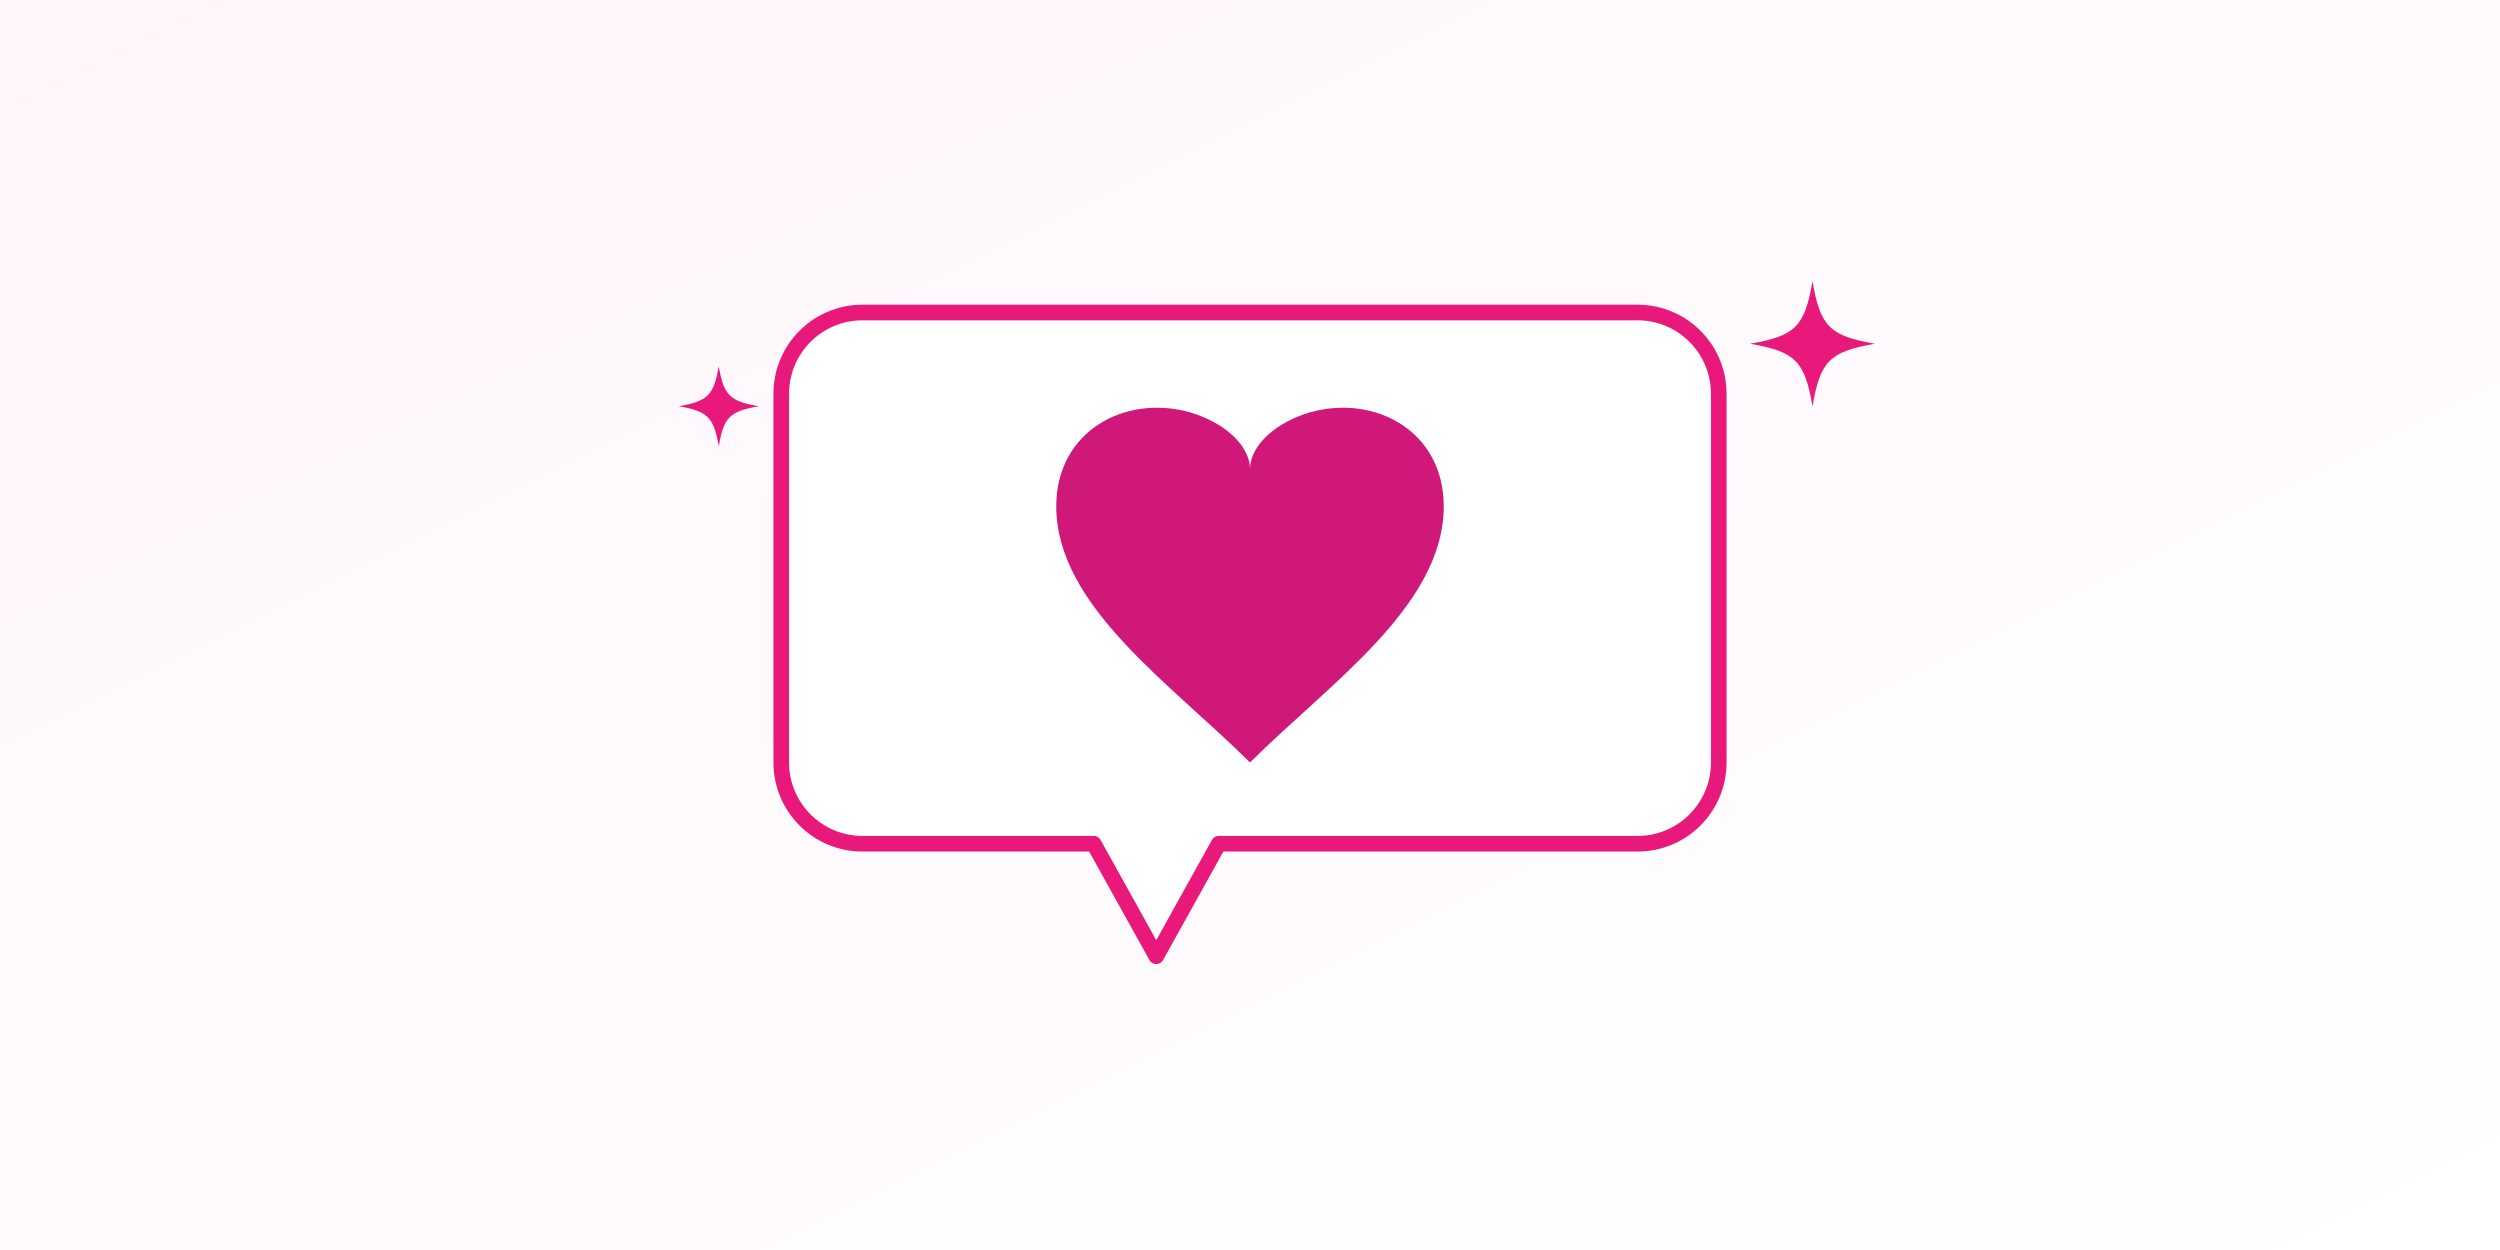
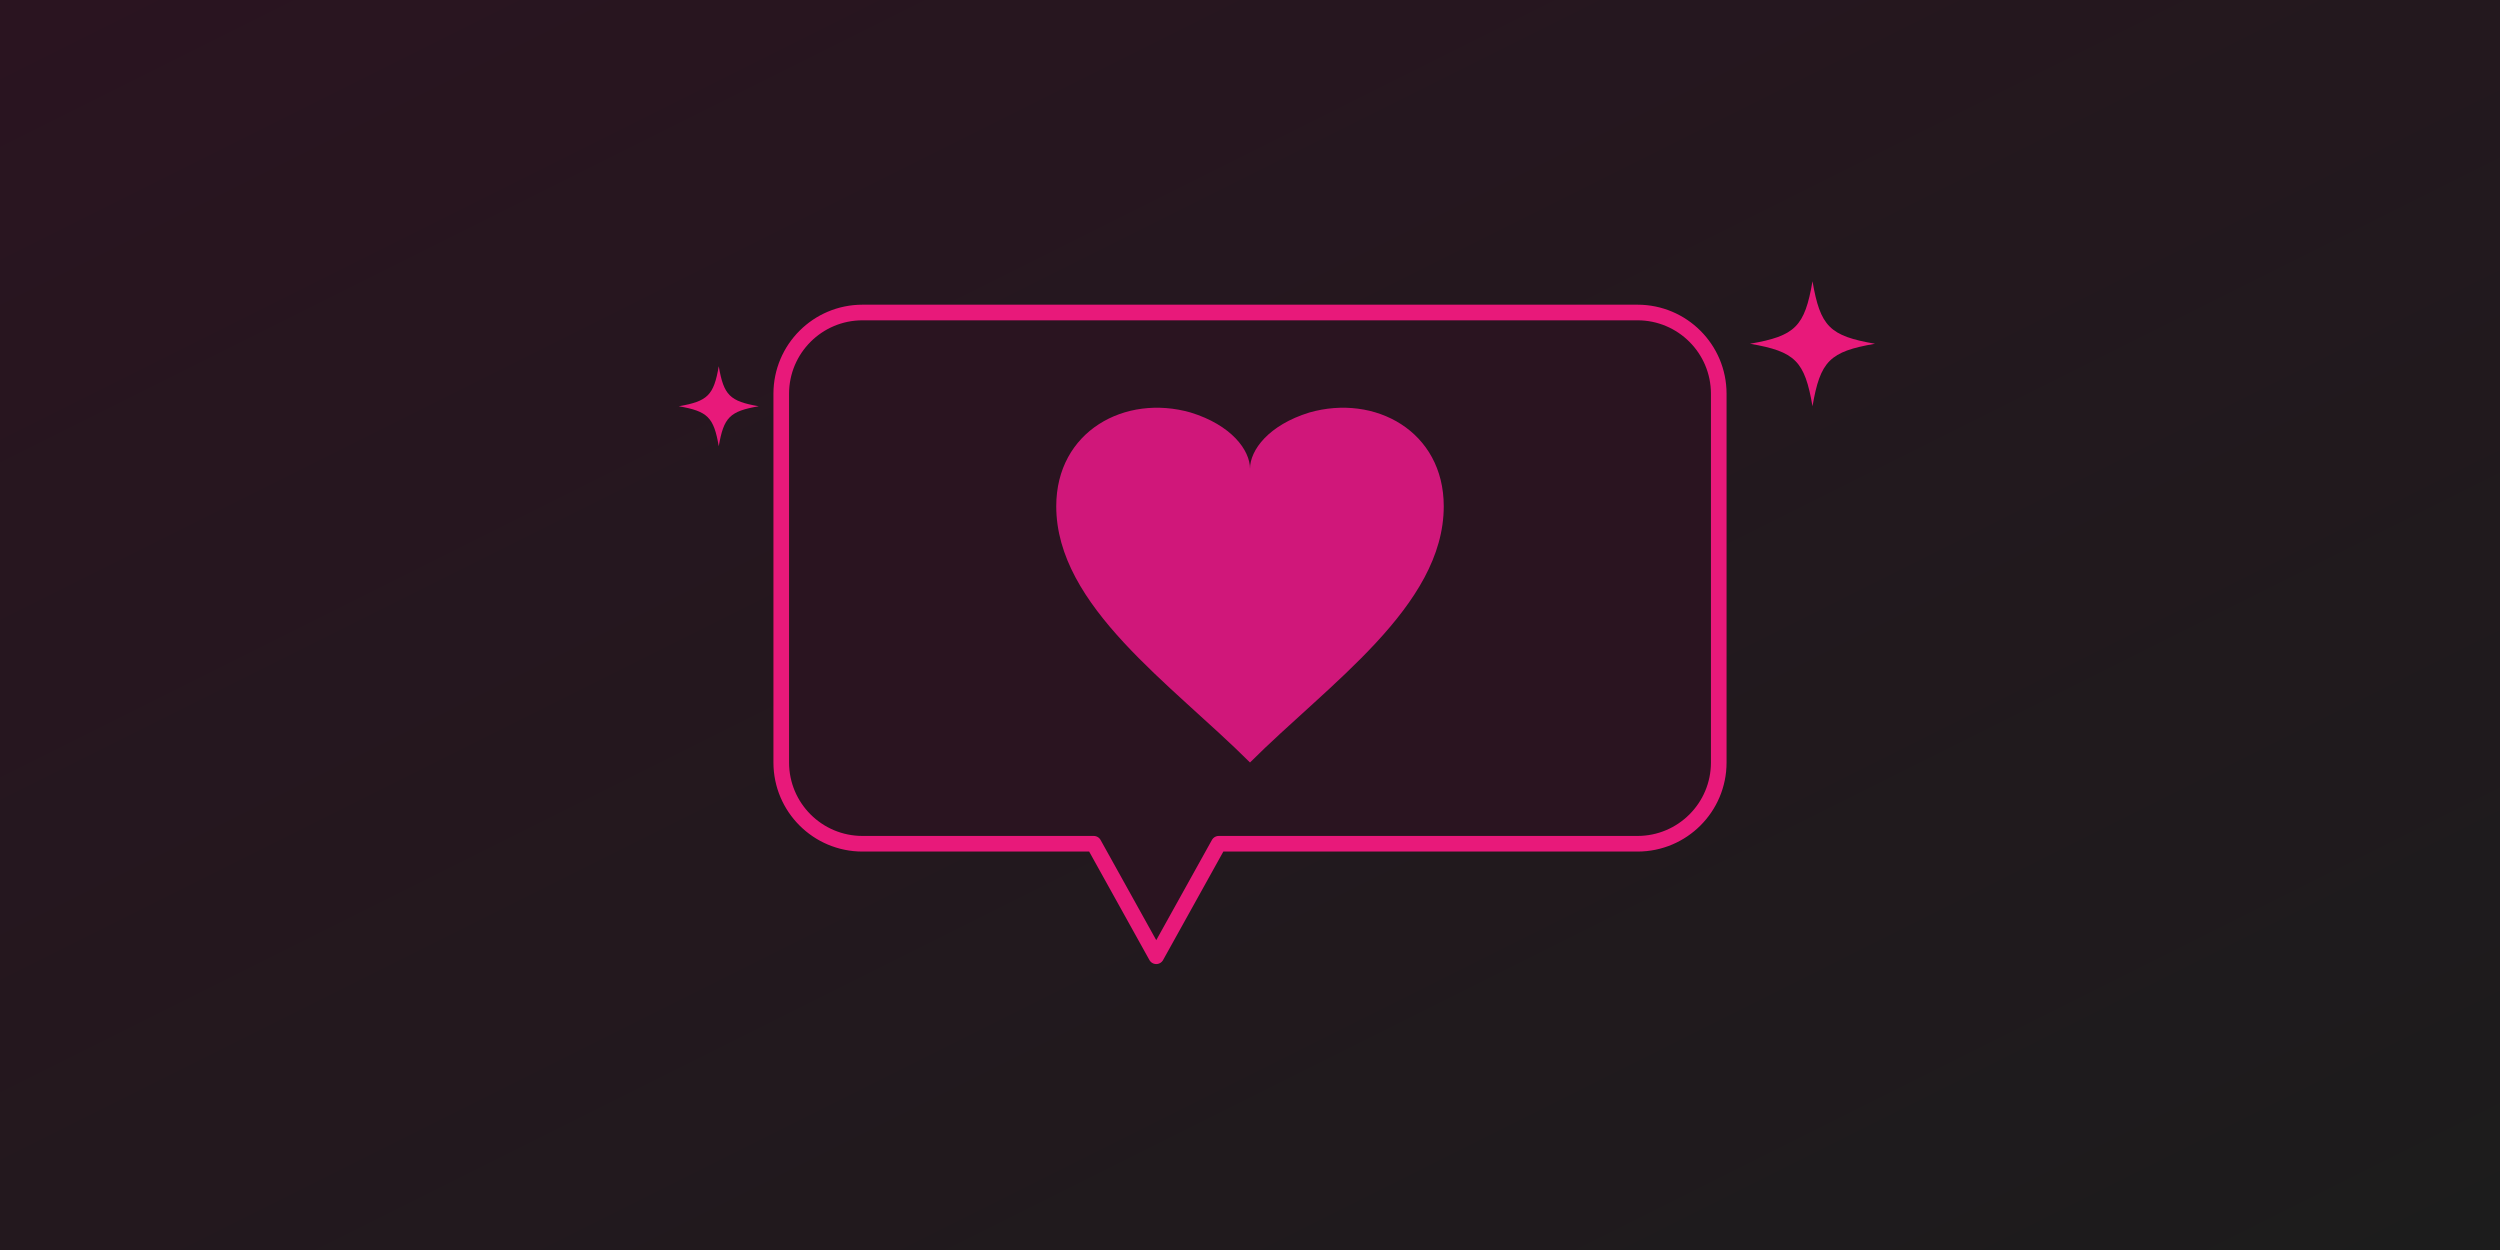
<svg xmlns="http://www.w3.org/2000/svg" viewBox="0 0 800 400" width="800" height="400" role="img" aria-hidden="true">
  <defs>
    <linearGradient id="bg" x1="0" y1="0" x2="1" y2="1">
-       <stop offset="0" stop-color="#fff5fa" />
-       <stop offset="1" stop-color="#ffffff" />
+       <stop offset="0" stop-color="#2a1420" />
+       <stop offset="1" stop-color="#1c1c1c" />
    </linearGradient>
  </defs>
  <rect width="800" height="400" fill="url(#bg)" />
  <g transform="translate(400,210)">
-     <path d="M -124,-110 L 124,-110 A 26,26 0 0 1 150,-84 L 150,34 A 26,26 0 0 1 124,60 L -10,60 L -30,96 L -50,60 L -124,60 A 26,26 0 0 1 -150,34 L -150,-84 A 26,26 0 0 1 -124,-110 Z" fill="#ffffff" stroke="#e8197a" stroke-width="5" stroke-linejoin="round" />
+     <path d="M -124,-110 L 124,-110 A 26,26 0 0 1 150,-84 L 150,34 A 26,26 0 0 1 124,60 L -10,60 L -30,96 L -50,60 L -124,60 A 26,26 0 0 1 -150,34 L -150,-84 A 26,26 0 0 1 -124,-110 Z" fill="#2a1420" stroke="#e8197a" stroke-width="5" stroke-linejoin="round" />
    <g transform="translate(0,-16)">
      <animateTransform attributeName="transform" type="scale" additive="sum" values="1;1.16;1;1.1;1" keyTimes="0;0.18;0.32;0.46;1" dur="2.6s" repeatCount="indefinite" calcMode="spline" keySplines="0.3 0 0.4 1;0.3 0 0.4 1;0.3 0 0.4 1;0.3 0 0.4 1" />
      <path d="M 0,50 C -25,25 -62,0 -62,-32 C -62,-56 -40,-68 -19,-62 C -6,-58 0,-50 0,-44 C 0,-50 6,-58 19,-62 C 40,-68 62,-56 62,-32 C 62,0 25,25 0,50 Z" fill="#d0177a" />
    </g>
  </g>
  <g fill="#e8197a">
    <path transform="translate(580,110) scale(0.5)" d="M0,-40 C5,-11 11,-5 40,0 C11,5 5,11 0,40 C-5,11 -11,5 -40,0 C-11,-5 -5,-11 0,-40 Z">
      <animate attributeName="opacity" values="0.3;1;0.3" dur="2.4s" repeatCount="indefinite" />
    </path>
    <path transform="translate(230,130) scale(0.32)" d="M0,-40 C5,-11 11,-5 40,0 C11,5 5,11 0,40 C-5,11 -11,5 -40,0 C-11,-5 -5,-11 0,-40 Z">
      <animate attributeName="opacity" values="1;0.3;1" dur="2.1s" repeatCount="indefinite" />
    </path>
  </g>
</svg>
